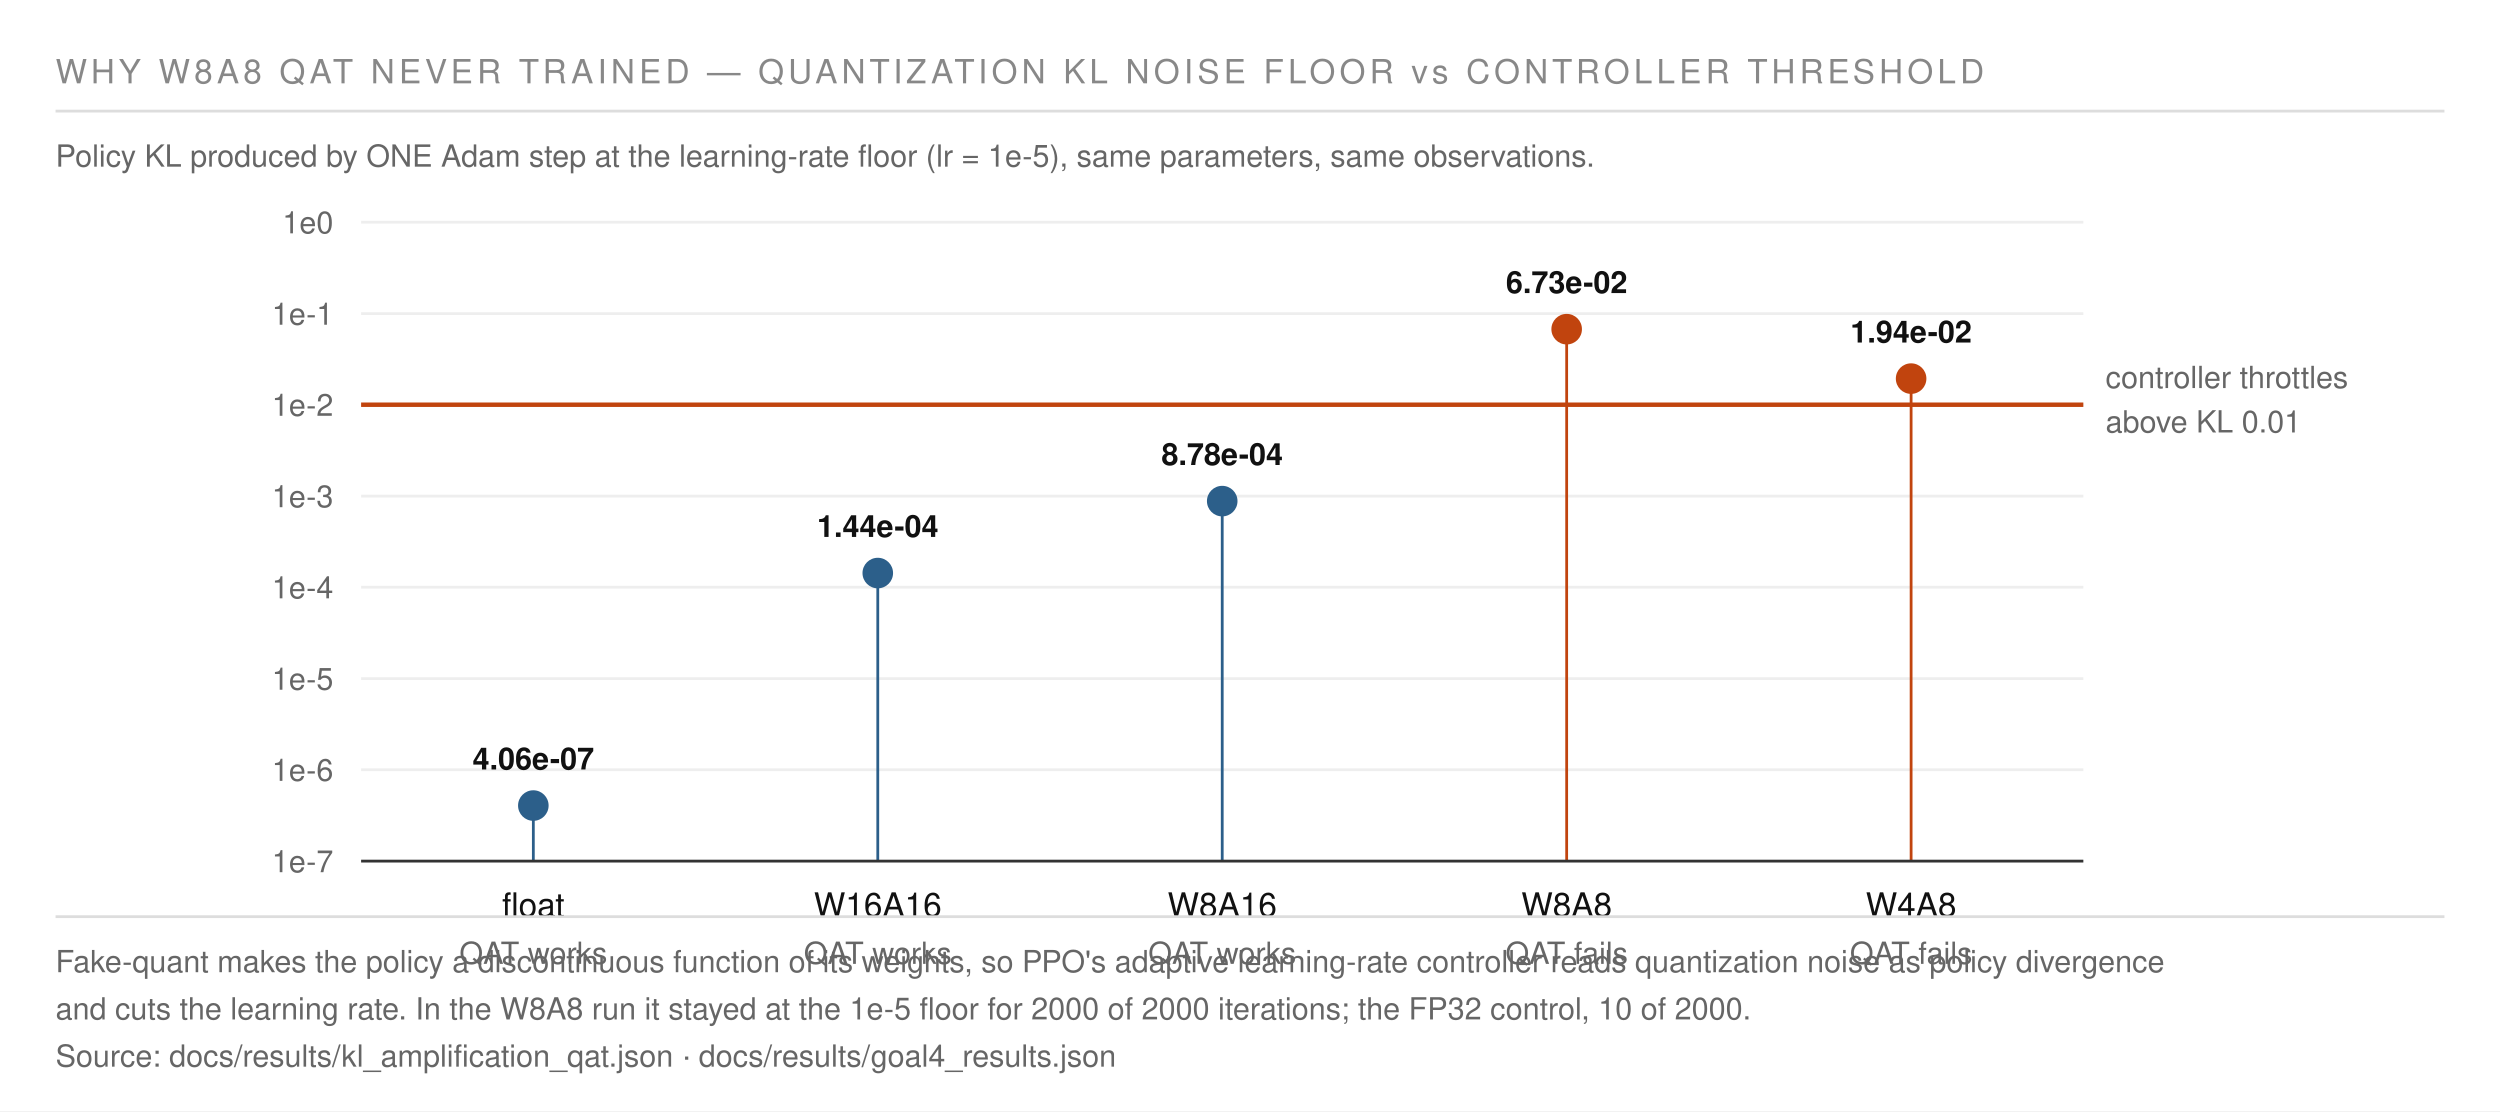
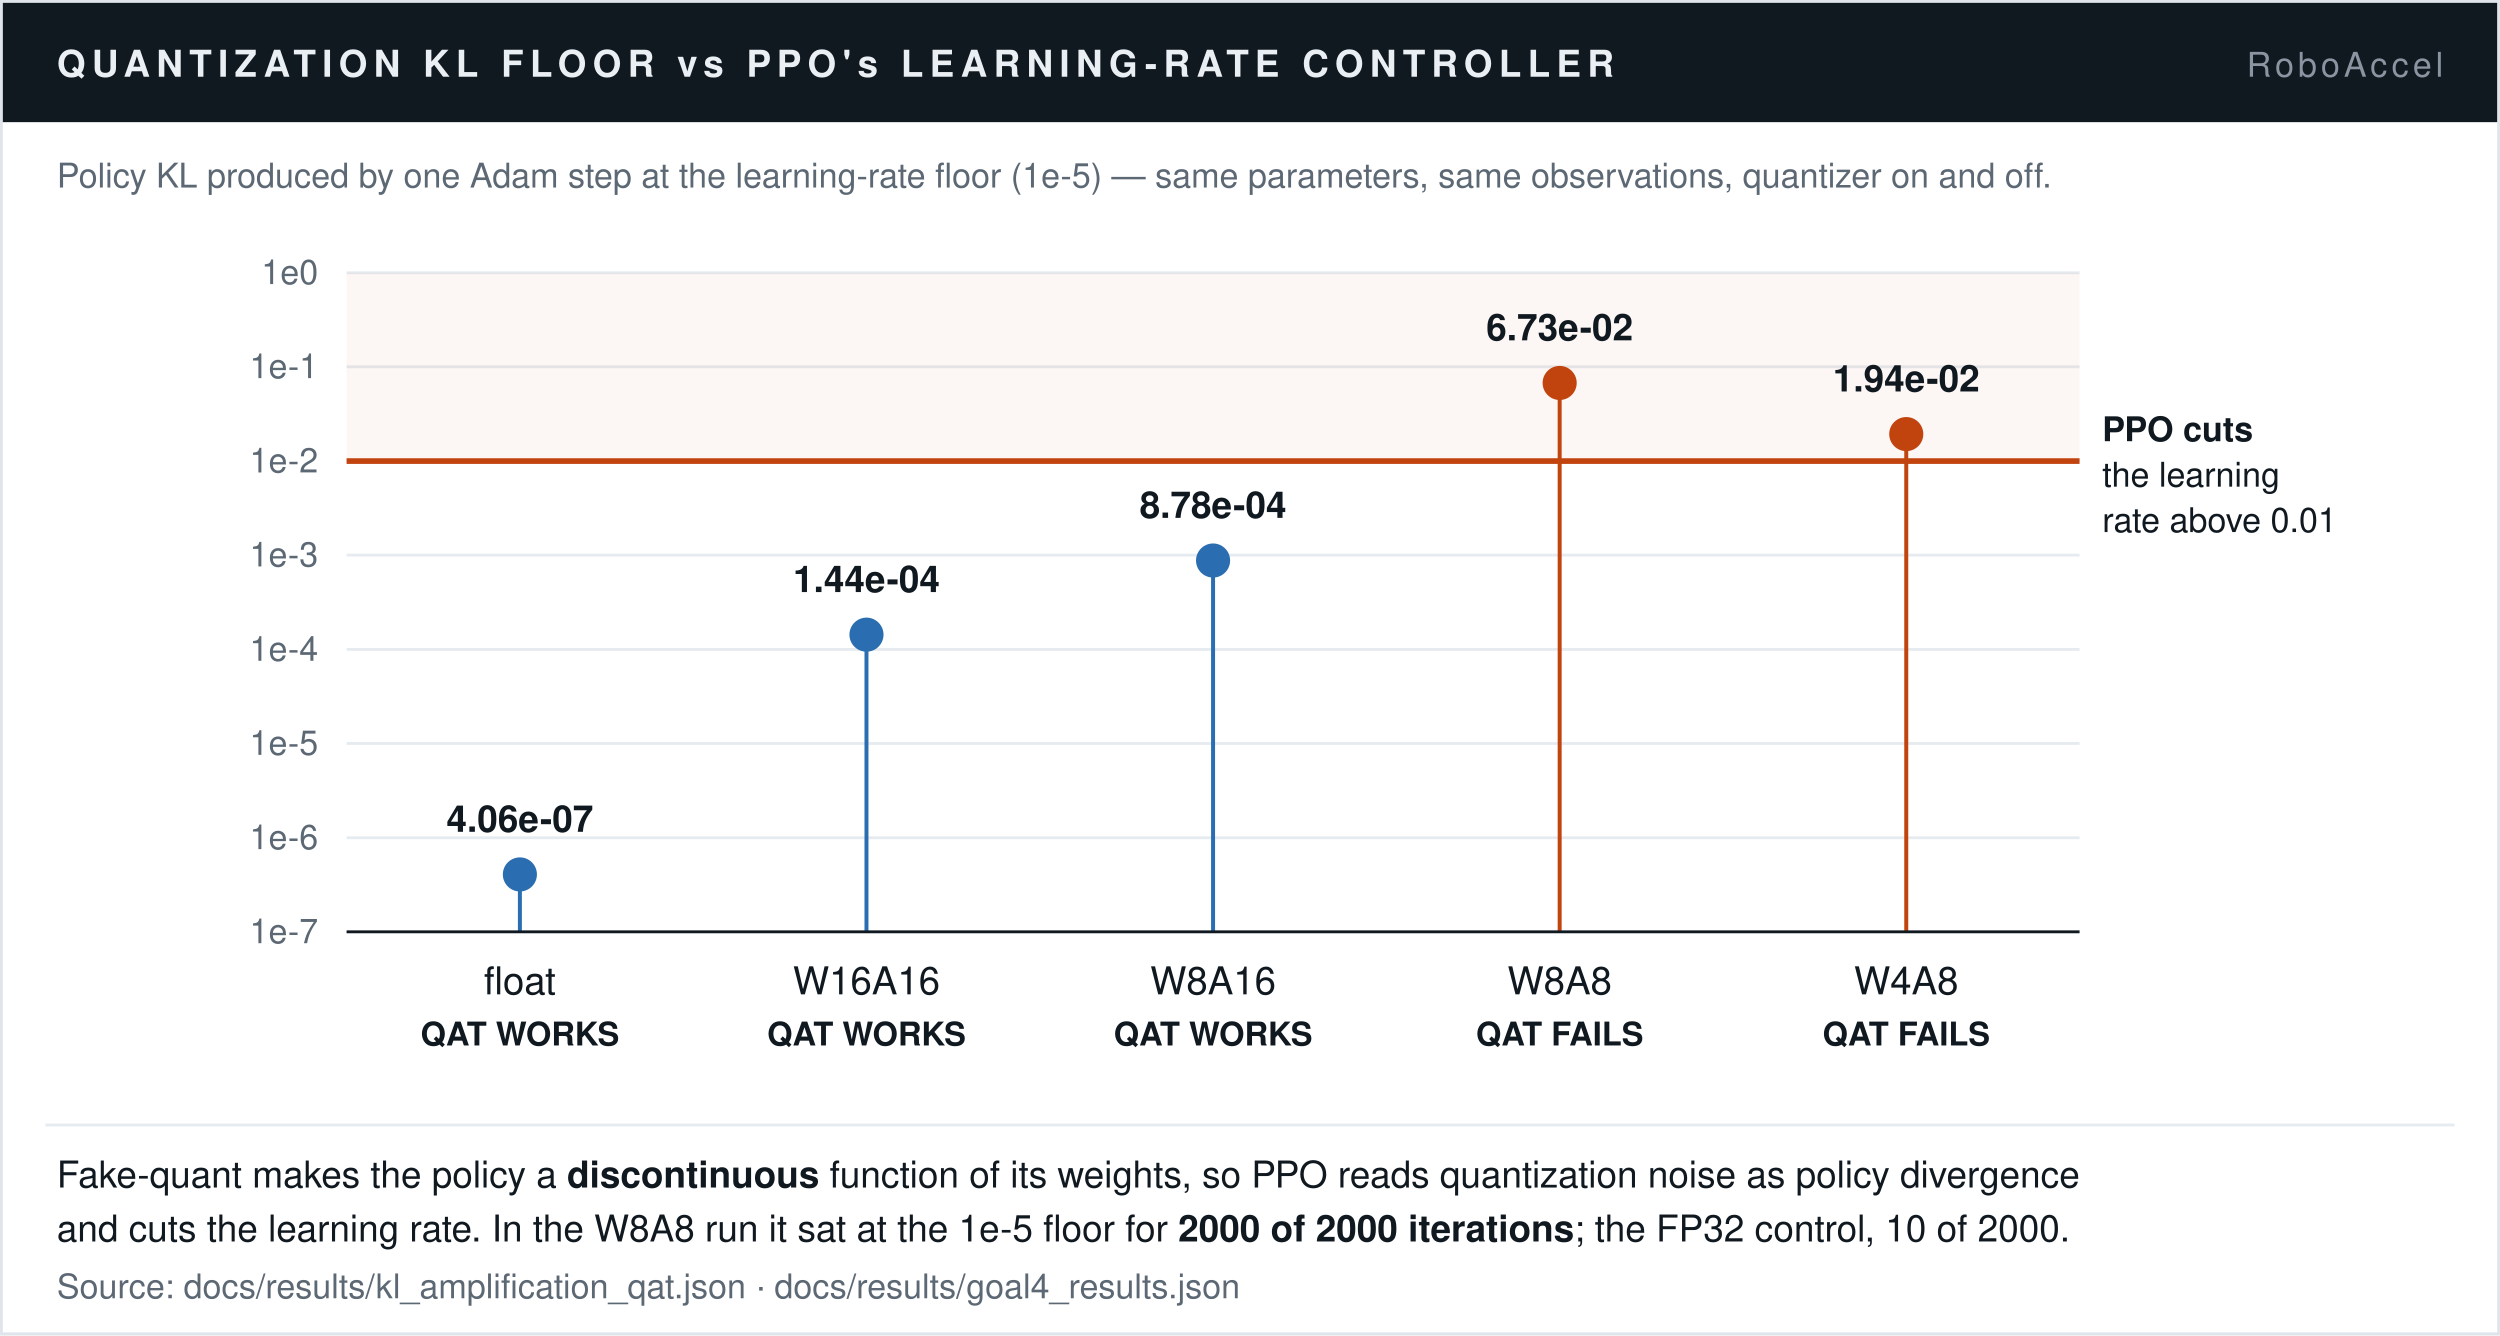
- <svg xmlns="http://www.w3.org/2000/svg" viewBox="0 0 900 400" width="900" height="400" font-family="Helvetica,Arial,sans-serif">
-   <rect width="900" height="400" fill="#ffffff" />
-   <style>.hdr{font-size:12px;fill:#888;letter-spacing:1.5px}.ax{font-size:11px;fill:#666}.lbl{font-size:12px;fill:#111}.val{font-size:11px;fill:#111;font-weight:600}.tag{font-size:11px;fill:#666}.mono{font-size:11px;fill:#111;font-family:ui-monospace,Menlo,Consolas,monospace}</style>
-   <text x="20" y="30" class="hdr">WHY W8A8 QAT NEVER TRAINED — QUANTIZATION KL NOISE FLOOR vs CONTROLLER THRESHOLD</text>
-   <line x1="20" y1="40" x2="880" y2="40" stroke="#ddd" />
-   <text x="20" y="60" class="tag">Policy KL produced by ONE Adam step at the learning-rate floor (lr = 1e-5), same parameters, same observations.</text>
-   <line x1="130" y1="310.0" x2="750" y2="310.0" stroke="#eee" />
-   <text x="120" y="314.0" class="ax" text-anchor="end">1e-7</text>
-   <line x1="130" y1="277.1" x2="750" y2="277.1" stroke="#eee" />
-   <text x="120" y="281.1" class="ax" text-anchor="end">1e-6</text>
-   <line x1="130" y1="244.3" x2="750" y2="244.3" stroke="#eee" />
-   <text x="120" y="248.3" class="ax" text-anchor="end">1e-5</text>
-   <line x1="130" y1="211.4" x2="750" y2="211.4" stroke="#eee" />
-   <text x="120" y="215.4" class="ax" text-anchor="end">1e-4</text>
-   <line x1="130" y1="178.6" x2="750" y2="178.6" stroke="#eee" />
-   <text x="120" y="182.6" class="ax" text-anchor="end">1e-3</text>
-   <line x1="130" y1="145.7" x2="750" y2="145.7" stroke="#eee" />
-   <text x="120" y="149.7" class="ax" text-anchor="end">1e-2</text>
-   <line x1="130" y1="112.9" x2="750" y2="112.9" stroke="#eee" />
-   <text x="120" y="116.9" class="ax" text-anchor="end">1e-1</text>
-   <line x1="130" y1="80.0" x2="750" y2="80.0" stroke="#eee" />
-   <text x="120" y="84.0" class="ax" text-anchor="end">1e0</text>
-   <line x1="130" y1="145.7" x2="750" y2="145.7" stroke="#c1440e" stroke-width="1.6" />
-   <text x="758" y="139.7" class="tag" fill="#c1440e">controller throttles</text>
-   <text x="758" y="155.7" class="tag" fill="#c1440e">above KL 0.01</text>
-   <line x1="192.0" y1="310" x2="192.0" y2="290.0" stroke="#2c5f8a" stroke-width="1" />
-   <circle cx="192.0" cy="290.0" r="5.5" fill="#2c5f8a" />
-   <text x="192.0" y="277.0" class="val" fill="#2c5f8a" text-anchor="middle">4.06e-07</text>
-   <text x="192.0" y="330" class="lbl" text-anchor="middle">float</text>
-   <text x="192.0" y="347" class="tag" fill="#2c5f8a" text-anchor="middle">QAT works</text>
-   <line x1="316.0" y1="310" x2="316.0" y2="206.3" stroke="#2c5f8a" stroke-width="1" />
-   <circle cx="316.0" cy="206.3" r="5.5" fill="#2c5f8a" />
-   <text x="316.0" y="193.3" class="val" fill="#2c5f8a" text-anchor="middle">1.44e-04</text>
-   <text x="316.0" y="330" class="lbl" text-anchor="middle">W16A16</text>
-   <text x="316.0" y="347" class="tag" fill="#2c5f8a" text-anchor="middle">QAT works</text>
-   <line x1="440.0" y1="310" x2="440.0" y2="180.4" stroke="#2c5f8a" stroke-width="1" />
-   <circle cx="440.0" cy="180.4" r="5.5" fill="#2c5f8a" />
-   <text x="440.0" y="167.4" class="val" fill="#2c5f8a" text-anchor="middle">8.78e-04</text>
-   <text x="440.0" y="330" class="lbl" text-anchor="middle">W8A16</text>
-   <text x="440.0" y="347" class="tag" fill="#2c5f8a" text-anchor="middle">QAT works</text>
-   <line x1="564.0" y1="310" x2="564.0" y2="118.5" stroke="#c1440e" stroke-width="1" />
-   <circle cx="564.0" cy="118.5" r="5.5" fill="#c1440e" />
-   <text x="564.0" y="105.5" class="val" fill="#c1440e" text-anchor="middle">6.73e-02</text>
-   <text x="564.0" y="330" class="lbl" text-anchor="middle">W8A8</text>
-   <text x="564.0" y="347" class="tag" fill="#c1440e" text-anchor="middle">QAT fails</text>
-   <line x1="688.0" y1="310" x2="688.0" y2="136.3" stroke="#c1440e" stroke-width="1" />
-   <circle cx="688.0" cy="136.3" r="5.5" fill="#c1440e" />
-   <text x="688.0" y="123.3" class="val" fill="#c1440e" text-anchor="middle">1.94e-02</text>
-   <text x="688.0" y="330" class="lbl" text-anchor="middle">W4A8</text>
-   <text x="688.0" y="347" class="tag" fill="#c1440e" text-anchor="middle">QAT fails</text>
-   <line x1="130" y1="310" x2="750" y2="310" stroke="#333" />
-   <line x1="20" y1="330" x2="880" y2="330" stroke="#ddd" />
-   <text x="20" y="350" class="tag">Fake-quant makes the policy a discontinuous function of its weights, so PPO's adaptive learning-rate controller reads quantization noise as policy divergence</text>
-   <text x="20" y="367" class="tag">and cuts the learning rate. In the W8A8 run it stayed at the 1e-5 floor for 2000 of 2000 iterations; the FP32 control, 10 of 2000.</text>
-   <text x="20" y="384" class="tag">Source: docs/results/kl_amplification_qat.json · docs/results/goal4_results.json</text>
+ <svg xmlns="http://www.w3.org/2000/svg" viewBox="0 0 880 470" width="880" height="470" role="img">
+   <style>
+   text{font-family:'Helvetica Neue',Helvetica,Arial,sans-serif;fill:#101820}
+   .band-title{font-size:13px;fill:#EAEFF4;letter-spacing:2.2px;font-weight:600}
+   .band-mark{font-size:12px;fill:#8A95A1;letter-spacing:1.4px}
+   .stage{font-size:11px;fill:#5C6874;letter-spacing:1.8px;font-weight:600}
+   .h{font-size:15px;font-weight:600}
+   .p{font-size:13px;fill:#5C6874}
+   .n{font-size:13px;font-weight:600}
+   .mono{font-size:12px;font-family:ui-monospace,'SF Mono',Menlo,Consolas,monospace;fill:#2A6DB0}
+   .cap{font-size:12px;fill:#5C6874}
+   .ax{font-size:12px;fill:#5C6874}
+ </style>
+   <rect width="880" height="470" fill="#FFFFFF" />
+   <rect x="0.5" y="0.5" width="879" height="469" fill="none" stroke="#DFE5EB" />
+   <rect x="1" y="1" width="878" height="42" fill="#101820" />
+   <text x="20" y="27" class="band-title">QUANTIZATION KL FLOOR vs PPO's LEARNING-RATE CONTROLLER</text>
+   <text x="860" y="27" class="band-mark" text-anchor="end">RoboAccel</text>
+   <text x="20" y="66" class="cap">Policy KL produced by one Adam step at the learning-rate floor (1e-5) — same parameters, same observations, quantizer on and off.</text>
+   <line x1="122" y1="328.0" x2="732" y2="328.0" stroke="#E6EBF0" />
+   <text x="112" y="332.0" class="ax" text-anchor="end">1e-7</text>
+   <line x1="122" y1="294.9" x2="732" y2="294.9" stroke="#E6EBF0" />
+   <text x="112" y="298.9" class="ax" text-anchor="end">1e-6</text>
+   <line x1="122" y1="261.7" x2="732" y2="261.7" stroke="#E6EBF0" />
+   <text x="112" y="265.7" class="ax" text-anchor="end">1e-5</text>
+   <line x1="122" y1="228.6" x2="732" y2="228.6" stroke="#E6EBF0" />
+   <text x="112" y="232.6" class="ax" text-anchor="end">1e-4</text>
+   <line x1="122" y1="195.4" x2="732" y2="195.4" stroke="#E6EBF0" />
+   <text x="112" y="199.4" class="ax" text-anchor="end">1e-3</text>
+   <line x1="122" y1="162.3" x2="732" y2="162.3" stroke="#E6EBF0" />
+   <text x="112" y="166.3" class="ax" text-anchor="end">1e-2</text>
+   <line x1="122" y1="129.1" x2="732" y2="129.1" stroke="#E6EBF0" />
+   <text x="112" y="133.1" class="ax" text-anchor="end">1e-1</text>
+   <line x1="122" y1="96.0" x2="732" y2="96.0" stroke="#E6EBF0" />
+   <text x="112" y="100.0" class="ax" text-anchor="end">1e0</text>
+   <rect x="122" y="96" width="610" height="66.3" fill="#C1440E" opacity="0.05" />
+   <line x1="122" y1="162.3" x2="732" y2="162.3" stroke="#C1440E" stroke-width="2" />
+   <text x="740" y="155.3" font-size="12" fill="#C1440E" font-weight="600">PPO cuts</text>
+   <text x="740" y="171.3" font-size="12" fill="#C1440E">the learning</text>
+   <text x="740" y="187.3" font-size="12" fill="#C1440E">rate above 0.01</text>
+   <line x1="183.0" y1="328" x2="183.0" y2="307.8" stroke="#2A6DB0" stroke-width="1.4" />
+   <circle cx="183.0" cy="307.8" r="6" fill="#2A6DB0" />
+   <text x="183.0" y="292.8" font-size="13" font-weight="600" fill="#2A6DB0" text-anchor="middle">4.06e-07</text>
+   <text x="183.0" y="350" font-size="13.5" text-anchor="middle">float</text>
+   <text x="183.0" y="368" font-size="11.5" fill="#2A6DB0" text-anchor="middle" font-weight="600">QAT WORKS</text>
+   <line x1="305.0" y1="328" x2="305.0" y2="223.4" stroke="#2A6DB0" stroke-width="1.4" />
+   <circle cx="305.0" cy="223.4" r="6" fill="#2A6DB0" />
+   <text x="305.0" y="208.4" font-size="13" font-weight="600" fill="#2A6DB0" text-anchor="middle">1.44e-04</text>
+   <text x="305.0" y="350" font-size="13.5" text-anchor="middle">W16A16</text>
+   <text x="305.0" y="368" font-size="11.5" fill="#2A6DB0" text-anchor="middle" font-weight="600">QAT WORKS</text>
+   <line x1="427.0" y1="328" x2="427.0" y2="197.3" stroke="#2A6DB0" stroke-width="1.4" />
+   <circle cx="427.0" cy="197.3" r="6" fill="#2A6DB0" />
+   <text x="427.0" y="182.3" font-size="13" font-weight="600" fill="#2A6DB0" text-anchor="middle">8.78e-04</text>
+   <text x="427.0" y="350" font-size="13.5" text-anchor="middle">W8A16</text>
+   <text x="427.0" y="368" font-size="11.5" fill="#2A6DB0" text-anchor="middle" font-weight="600">QAT WORKS</text>
+   <line x1="549.0" y1="328" x2="549.0" y2="134.8" stroke="#C1440E" stroke-width="1.4" />
+   <circle cx="549.0" cy="134.8" r="6" fill="#C1440E" />
+   <text x="549.0" y="119.8" font-size="13" font-weight="600" fill="#C1440E" text-anchor="middle">6.73e-02</text>
+   <text x="549.0" y="350" font-size="13.5" text-anchor="middle">W8A8</text>
+   <text x="549.0" y="368" font-size="11.5" fill="#C1440E" text-anchor="middle" font-weight="600">QAT FAILS</text>
+   <line x1="671.0" y1="328" x2="671.0" y2="152.8" stroke="#C1440E" stroke-width="1.4" />
+   <circle cx="671.0" cy="152.8" r="6" fill="#C1440E" />
+   <text x="671.0" y="137.8" font-size="13" font-weight="600" fill="#C1440E" text-anchor="middle">1.94e-02</text>
+   <text x="671.0" y="350" font-size="13.5" text-anchor="middle">W4A8</text>
+   <text x="671.0" y="368" font-size="11.5" fill="#C1440E" text-anchor="middle" font-weight="600">QAT FAILS</text>
+   <line x1="122" y1="328" x2="732" y2="328" stroke="#101820" />
+   <line x1="16" y1="396" x2="864" y2="396" stroke="#E6EBF0" />
+   <text x="20" y="418" font-size="13">Fake-quant makes the policy a <tspan font-weight="600">discontinuous</tspan> function of its weights, so PPO reads quantization noise as policy divergence</text>
+   <text x="20" y="437" font-size="13">and cuts the learning rate. In the W8A8 run it sat at the 1e-5 floor for <tspan font-weight="600">2000 of 2000 iterations</tspan>; the FP32 control, 10 of 2000.</text>
+   <text x="20" y="457" class="cap">Source: docs/results/kl_amplification_qat.json · docs/results/goal4_results.json</text>
</svg>
